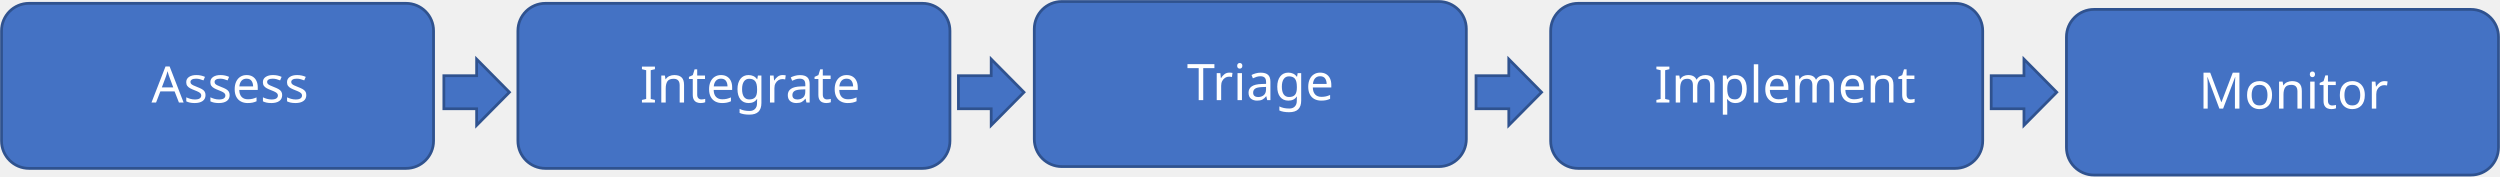
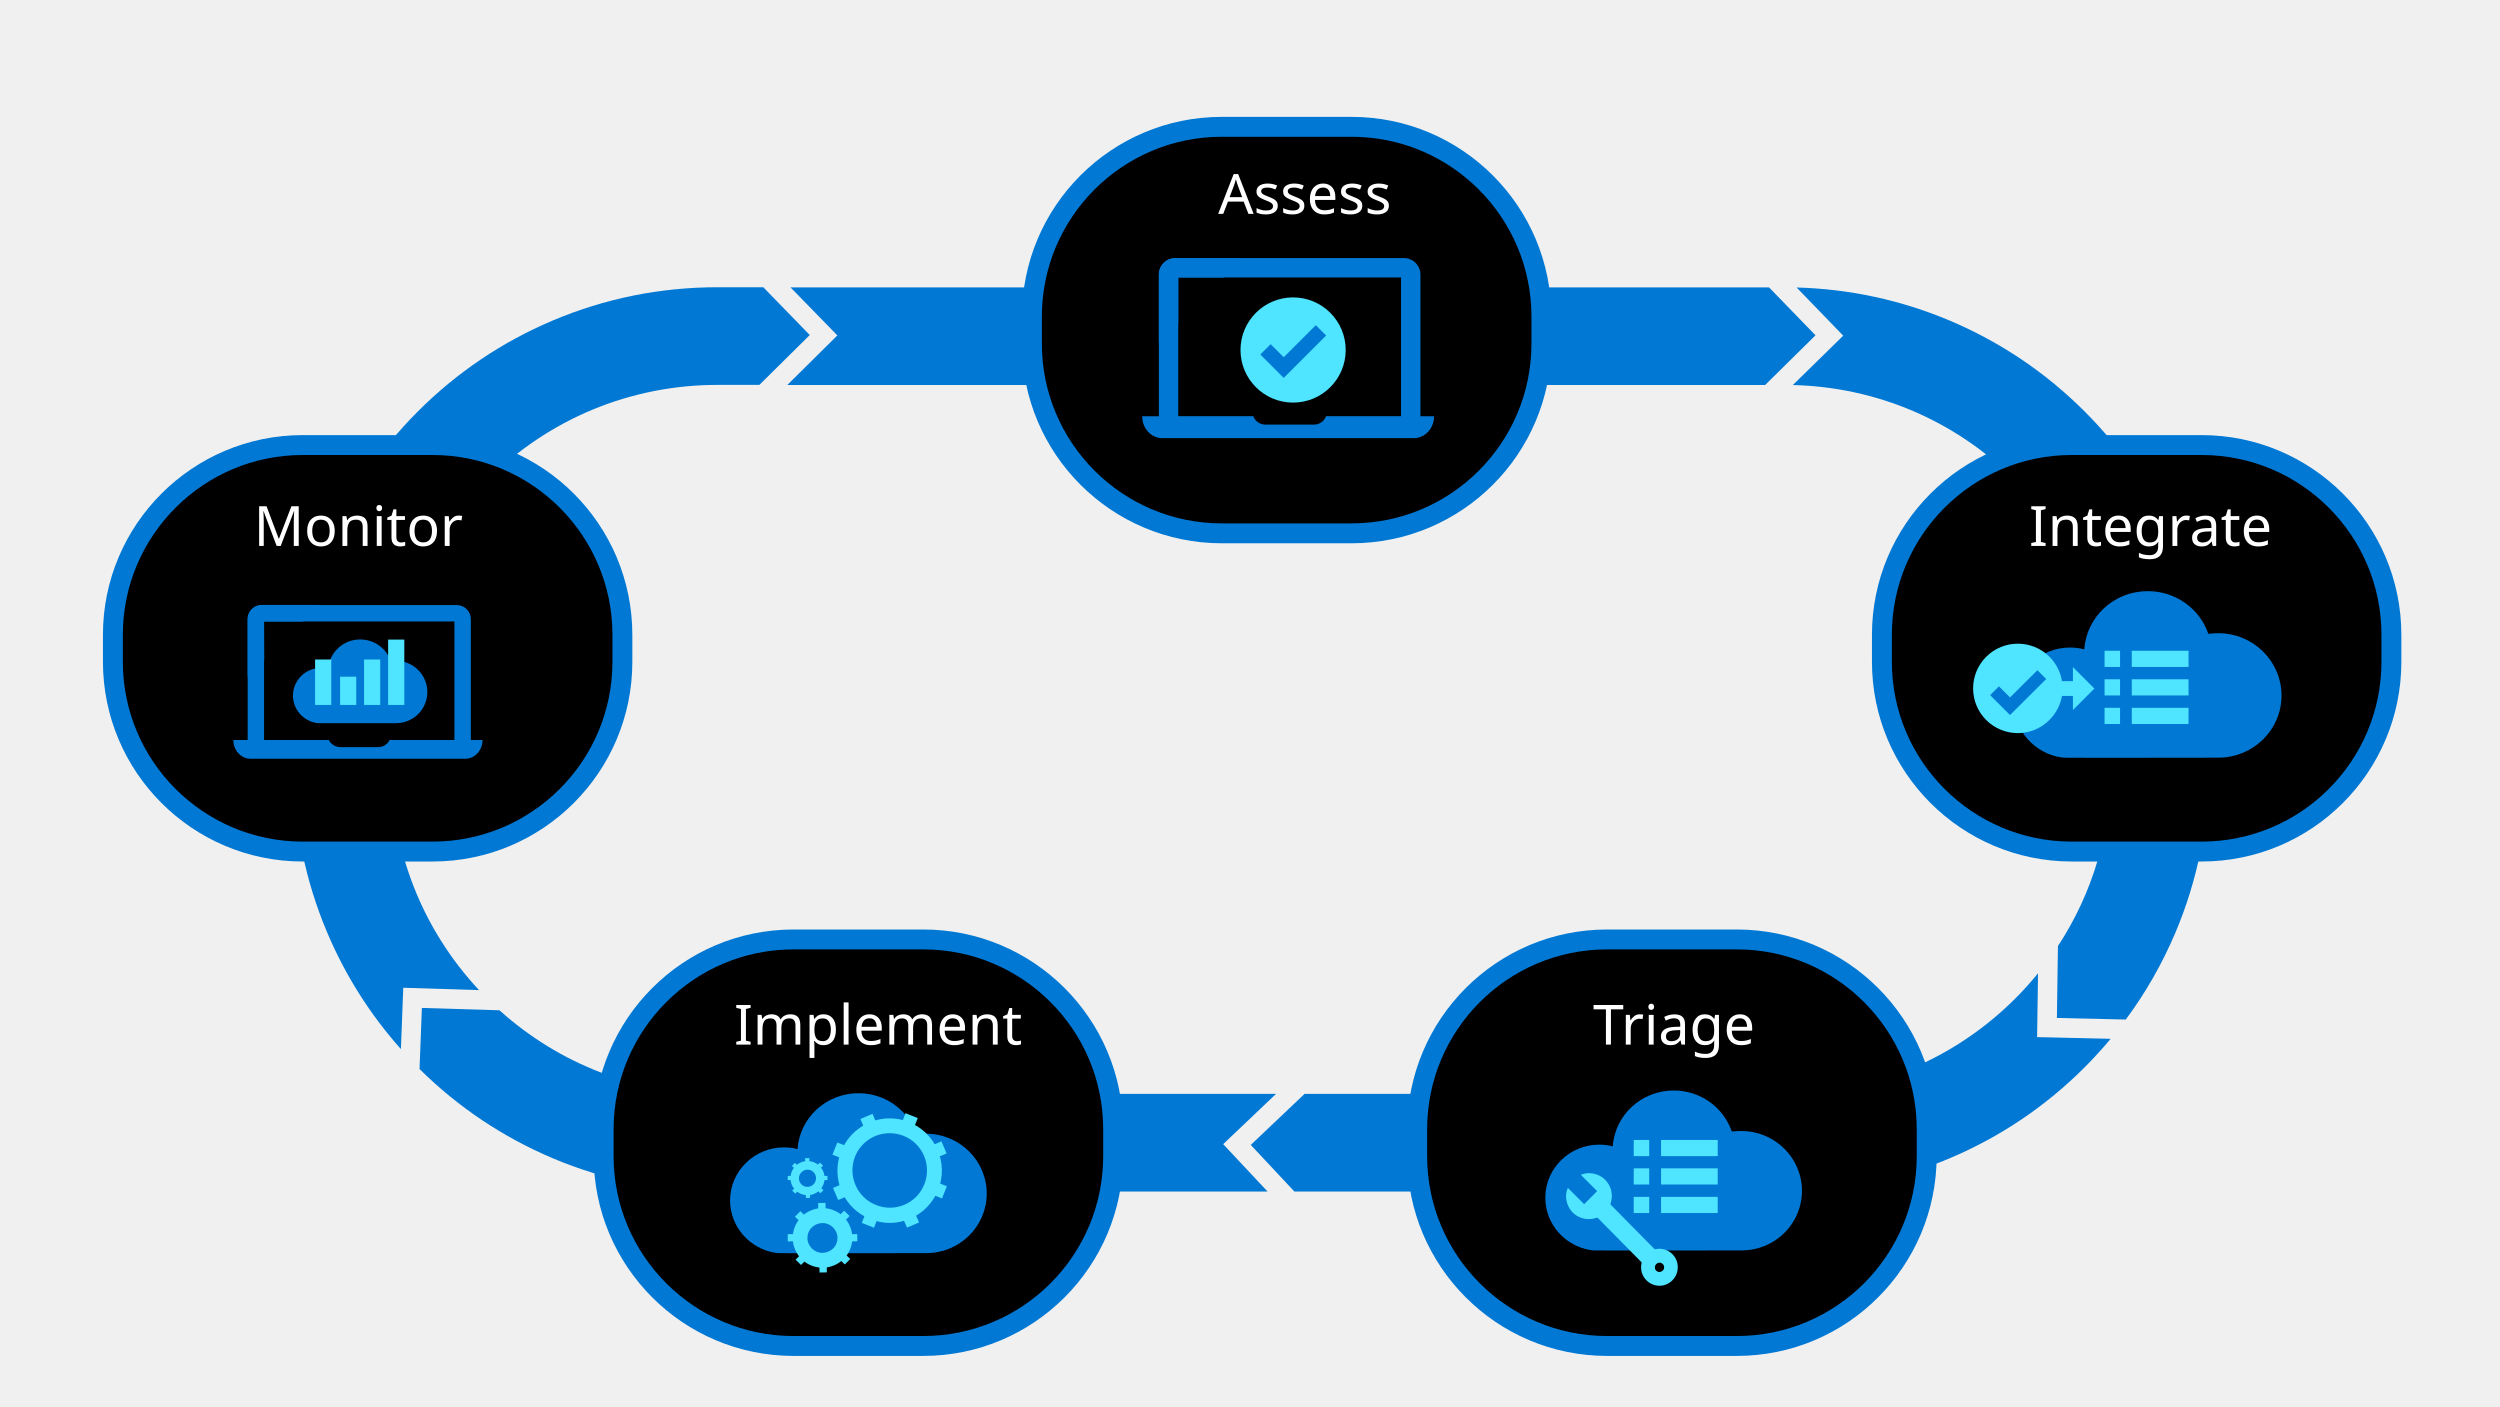
- <svg xmlns="http://www.w3.org/2000/svg" width="4120" height="291" overflow="hidden">
-   <defs>
-     <clipPath id="clip0">
-       <rect x="110" y="420" width="4120" height="291" />
-     </clipPath>
-   </defs>
-   <g clip-path="url(#clip0)" transform="translate(-110 -420)">
-     <path d="M112.5 470.834C112.5 445.797 132.797 425.5 157.834 425.5L779.166 425.5C804.203 425.5 824.5 445.797 824.5 470.834L824.5 652.166C824.5 677.203 804.203 697.5 779.166 697.5L157.834 697.5C132.797 697.5 112.5 677.203 112.5 652.166Z" stroke="#2F528F" stroke-width="4.583" stroke-miterlimit="8" fill="#4472C4" fill-rule="evenodd" />
-     <text fill="#FFFFFF" font-family="Calibri,Calibri_MSFontService,sans-serif" font-weight="400" font-size="83" transform="matrix(1 0 0 1 359.641 589)">Assess</text>
-     <path d="M963.5 470.834C963.5 445.797 983.797 425.5 1008.83 425.5L1630.17 425.5C1655.2 425.5 1675.5 445.797 1675.5 470.834L1675.5 652.166C1675.5 677.203 1655.2 697.5 1630.17 697.5L1008.83 697.5C983.797 697.5 963.5 677.203 963.5 652.166Z" stroke="#2F528F" stroke-width="4.583" stroke-miterlimit="8" fill="#4472C4" fill-rule="evenodd" />
-     <text fill="#FFFFFF" font-family="Calibri,Calibri_MSFontService,sans-serif" font-weight="400" font-size="83" transform="matrix(1 0 0 1 1164.61 589)">Integrate</text>
-     <path d="M1814.5 467.834C1814.5 442.797 1834.8 422.5 1859.83 422.5L2481.17 422.5C2506.2 422.5 2526.5 442.797 2526.5 467.834L2526.5 649.166C2526.5 674.203 2506.2 694.5 2481.17 694.5L1859.83 694.5C1834.8 694.5 1814.5 674.203 1814.5 649.166Z" stroke="#2F528F" stroke-width="4.583" stroke-miterlimit="8" fill="#4472C4" fill-rule="evenodd" />
-     <text fill="#FFFFFF" font-family="Calibri,Calibri_MSFontService,sans-serif" font-weight="400" font-size="83" transform="matrix(1 0 0 1 2066.11 585)">Triage</text>
-     <path d="M3515.5 481.001C3515.5 455.871 3535.87 435.5 3561 435.5L4182 435.5C4207.13 435.5 4227.5 455.871 4227.5 481.001L4227.5 662.999C4227.5 688.129 4207.13 708.5 4182 708.5L3561 708.5C3535.87 708.5 3515.5 688.129 3515.5 662.999Z" stroke="#2F528F" stroke-width="4.583" stroke-miterlimit="8" fill="#4472C4" fill-rule="evenodd" />
-     <text fill="#FFFFFF" font-family="Calibri,Calibri_MSFontService,sans-serif" font-weight="400" font-size="83" transform="matrix(1 0 0 1 3733.33 599)">Monitor</text>
-     <path d="M2665.5 470.834C2665.5 445.797 2685.8 425.5 2710.83 425.5L3332.17 425.5C3357.2 425.5 3377.5 445.797 3377.5 470.834L3377.5 652.166C3377.5 677.203 3357.2 697.5 3332.17 697.5L2710.83 697.5C2685.8 697.5 2665.5 677.203 2665.5 652.166Z" stroke="#2F528F" stroke-width="4.583" stroke-miterlimit="8" fill="#4472C4" fill-rule="evenodd" />
-     <text fill="#FFFFFF" font-family="Calibri,Calibri_MSFontService,sans-serif" font-weight="400" font-size="83" transform="matrix(1 0 0 1 2836.41 589)">Implement</text>
-     <path d="M841.5 544.75 895.5 544.75 895.5 517.5 949.5 572 895.5 626.5 895.5 599.25 841.5 599.25Z" stroke="#2F528F" stroke-width="4.583" stroke-miterlimit="8" fill="#4472C4" fill-rule="evenodd" />
-     <path d="M1689.5 544.75 1743.5 544.75 1743.5 517.5 1797.5 572 1743.5 626.5 1743.5 599.25 1689.5 599.25Z" stroke="#2F528F" stroke-width="4.583" stroke-miterlimit="8" fill="#4472C4" fill-rule="evenodd" />
-     <path d="M2542.5 544.75 2596.5 544.75 2596.5 517.5 2650.5 572 2596.5 626.5 2596.5 599.25 2542.5 599.25Z" stroke="#2F528F" stroke-width="4.583" stroke-miterlimit="8" fill="#4472C4" fill-rule="evenodd" />
-     <path d="M3391.5 544.75 3445.5 544.75 3445.5 517.5 3499.5 572 3445.5 626.5 3445.5 599.25 3391.5 599.25Z" stroke="#2F528F" stroke-width="4.583" stroke-miterlimit="8" fill="#4472C4" fill-rule="evenodd" />
+ <svg xmlns="http://www.w3.org/2000/svg" version="1.1" id="Layer_1" x="0px" y="0px" viewBox="0 0 1920 1080" style="enable-background:new 0 0 1920 1080;" xml:space="preserve">
+   <style type="text/css">
+ 	.st0{fill:none;}
+ 	.st1{fill:#0078D4;}
+ 	.st2{stroke:#0078D4;stroke-width:15.281;stroke-linecap:round;stroke-miterlimit:10;}
+ 	.st3{fill:#FFFFFF;}
+ 	.st4{font-family:'SegoeProDisplay-Semibold';}
+ 	.st5{font-size:42.653px;}
+ 	.st6{fill-rule:evenodd;clip-rule:evenodd;fill:#0078D4;}
+ 	.st7{fill:#4FE4FF;}
+ 	.st8{fill:none;stroke:#0078D4;stroke-width:9.538;stroke-miterlimit:10;}
+ 	.st9{fill:none;stroke:#4FE4FF;stroke-width:12.425;stroke-miterlimit:10;}
+ 	.st10{fill:none;stroke:#0078D4;stroke-width:11.209;stroke-miterlimit:10;}
+ </style>
+   <g>
+     <path class="st0" d="M1621.2,546.2c0-66.9-26.1-129.8-73.4-177.1c-45.8-45.8-106.3-71.7-170.9-73.3l-65,64l-10.5-10.7l54.2-53.4   h-751l-64.8,64.1l-10.5-10.7l54-53.4h-32.1c-66.9,0-129.8,26.1-177.1,73.4s-73.4,110.2-73.4,177.1v43.5c0,64,23.8,124.3,67.3,170.8   l86.9,2.6l-0.4,15l-70.7-2.1c46.1,41.5,105,64.2,167.5,64.2H980l65.1-61.9l10.3,10.9l-53.7,51h368.9c66.9,0,129.8-26.1,177.1-73.4   c6.1-6.1,11.9-12.6,17.3-19.2l1.4-96.9l15,0.2l-1.1,75.8c26.5-40.4,40.7-87.6,40.7-137v-43.5H1621.2z" />
+     <path class="st1" d="M980,840.1H551.1c-62.5,0-121.4-22.7-167.5-64.2l-59.6-1.8l-1.8,46.9c29.6,29.3,64,52.3,102.2,68.5   c40.2,17,82.8,25.6,126.7,25.6h422.4l-34.1-36.4L980,840.1z" />
+     <polygon class="st1" points="604.6,295.7 1355.6,295.7 1394.3,257.5 1358.6,220.7 607.1,220.7 643.1,257.6  " />
+     <path class="st1" d="M1376.9,295.7c64.6,1.6,125.1,27.4,170.9,73.3c47.3,47.3,73.4,110.2,73.4,177.1v43.5   c0,49.4-14.2,96.6-40.7,137l-0.8,55.2l52.9,1.2c15.3-20.6,28-42.9,38.1-66.7c17-40.2,25.6-82.8,25.6-126.7v-43.5   c0-43.9-8.6-86.6-25.6-126.7c-16.4-38.8-39.9-73.6-69.7-103.4c-29.9-29.9-64.7-53.3-103.4-69.7c-37.4-15.8-77-24.4-117.8-25.5   l35.8,37L1376.9,295.7z" />
+     <path class="st1" d="M367.9,760.4c-43.4-46.5-67.3-106.8-67.3-170.8v-43.5c0-66.9,26.1-129.8,73.4-177.1s110.2-73.4,177.1-73.4   h32.1l38.7-38.3l-35.7-36.7h-35.1c-43.9,0-86.6,8.6-126.7,25.6c-38.8,16.4-73.6,39.9-103.4,69.7c-29.9,29.9-53.3,64.7-69.7,103.4   c-17,40.2-25.6,82.8-25.6,126.7v43.5c0,43.9,8.6,86.6,25.6,126.7c13.9,32.9,32.9,62.9,56.6,89.5l1.8-47.1L367.9,760.4z" />
+     <path class="st1" d="M1565.2,747.5c-5.4,6.6-11.2,13.1-17.3,19.2c-47.3,47.3-110.2,73.4-177.1,73.4h-368.9l-41.3,39.2l33.5,35.8   h376.7c43.9,0,86.6-8.6,126.7-25.6c38.8-16.4,73.6-39.9,103.4-69.7c7.1-7.1,13.7-14.4,20.1-22l-56.5-1.3L1565.2,747.5z" />
  </g>
+   <path class="st2" d="M1690.8,654h-99.7c-80.5,0-145.8-65.3-145.8-145.8v-20.6c0-80.5,65.3-145.8,145.8-145.8h99.7  c80.5,0,145.8,65.3,145.8,145.8v20.6C1836.6,588.7,1771.4,654,1690.8,654z" />
+   <path class="st2" d="M332.2,654h-99.7C152,654,86.7,588.7,86.7,508.2v-20.6c0-80.5,65.3-145.8,145.8-145.8h99.7  c80.5,0,145.8,65.3,145.8,145.8v20.6C478,588.7,412.7,654,332.2,654z" />
+   <path class="st2" d="M1038,409.6h-99.7c-80.5,0-145.8-65.3-145.8-145.8v-20.6c0-80.5,65.3-145.8,145.8-145.8h99.7  c80.5,0,145.8,65.3,145.8,145.8v20.6C1183.8,344.3,1118.6,409.6,1038,409.6z" />
+   <path class="st2" d="M709.1,1033.7h-99.7c-80.5,0-145.8-65.3-145.8-145.8v-20.6c0-80.5,65.3-145.8,145.8-145.8h99.7  c80.5,0,145.8,65.3,145.8,145.8v20.6C854.9,968.4,789.6,1033.7,709.1,1033.7z" />
+   <text transform="matrix(1 0 0 1 1558.291 419.2528)" class="st3 st4 st5">Integrate</text>
+   <text transform="matrix(1 0 0 1 194.8809 419.2529)" class="st3 st4 st5">Monitor</text>
+   <text transform="matrix(1 0 0 1 563.7485 802.2759)" class="st3 st4 st5">Implement</text>
+   <g>
+     <g>
+       <g>
+         <path class="st6" d="M1752.2,534.2c0-26.5-21.8-47.9-48.6-47.9c-2.5,0-5,0.2-7.6,0.5c-6.4-18.9-24.7-32.8-46.5-32.8     c-25.9,0-47,19.6-48.8,44.7c-3.4-0.9-7.1-1.4-11-1.4c-23.6,0-43.1,18.9-43.1,42.4c0,21.2,15.8,38.8,36.4,42l2.5,0.2     c1.4,0.2,118.2,0,118.2,0C1730.7,581.8,1752.2,560.4,1752.2,534.2z" />
+       </g>
+     </g>
+     <path class="st7" d="M1574,552.9c5.2-5.2,8.4-11.7,9.6-18.4h8.4v10.8l16.5-16.5l-16.5-16.5v10.8h-8.4c-1.1-6.8-4.3-13.4-9.6-18.7   c-13.4-13.4-35.2-13.4-48.6,0c-13.4,13.4-13.4,35.2,0,48.6C1538.9,566.4,1560.6,566.4,1574,552.9z" />
+     <polyline class="st8" points="1531.8,530.5 1543.7,542.4 1568.1,518.1  " />
+     <g>
+       <line class="st9" x1="1637.2" y1="506" x2="1680.8" y2="506" />
+       <line class="st9" x1="1616.3" y1="506" x2="1628.2" y2="506" />
+       <line class="st9" x1="1637.2" y1="527.9" x2="1680.8" y2="527.9" />
+       <line class="st9" x1="1616.3" y1="527.9" x2="1628.2" y2="527.9" />
+       <line class="st9" x1="1637.2" y1="549.8" x2="1680.8" y2="549.8" />
+       <line class="st9" x1="1616.3" y1="549.8" x2="1628.2" y2="549.8" />
+     </g>
+   </g>
+   <g>
+     <path class="st2" d="M1333.9,1033.7h-99.7c-80.5,0-145.8-65.3-145.8-145.8v-20.6c0-80.5,65.3-145.8,145.8-145.8h99.7   c80.5,0,145.8,65.3,145.8,145.8v20.6C1479.7,968.4,1414.4,1033.7,1333.9,1033.7z" />
+     <text transform="matrix(1 0 0 1 1223.418 802.2755)" class="st3 st4 st5">Triage</text>
+     <g>
+       <g>
+         <g>
+           <path class="st6" d="M1383.9,914.6c0-25.4-20.9-46-46.6-46c-2.4,0-4.8,0.2-7.3,0.4c-6.2-18.2-23.7-31.5-44.6-31.5      c-24.8,0-45.1,18.8-46.8,42.9c-3.3-0.9-6.8-1.3-10.5-1.3c-22.6,0-41.3,18.2-41.3,40.7c0,20.4,15.2,37.2,34.9,40.3l2.4,0.2      c1.3,0.2,113.4,0,113.4,0C1363.2,960.4,1383.9,939.8,1383.9,914.6z" />
+         </g>
+       </g>
+       <g>
+         <line class="st9" x1="1275.7" y1="881.7" x2="1319.2" y2="881.7" />
+         <line class="st9" x1="1254.7" y1="881.7" x2="1266.6" y2="881.7" />
+         <line class="st9" x1="1275.7" y1="903.5" x2="1319.2" y2="903.5" />
+         <line class="st9" x1="1254.7" y1="903.5" x2="1266.6" y2="903.5" />
+         <line class="st9" x1="1275.7" y1="925.4" x2="1319.2" y2="925.4" />
+         <line class="st9" x1="1254.7" y1="925.4" x2="1266.6" y2="925.4" />
+       </g>
+       <g>
+         <path class="st7" d="M1272,970.8c0.5-0.5,1.1-0.8,1.8-1c1.9-0.4,3.8,0.9,4.2,2.8c0.2,1.2-0.1,2.4-1,3.2c-0.5,0.5-1.1,0.8-1.8,1     c-1.3,0.3-2.2-0.2-2.7-0.5s-1.3-1-1.5-2.3C1270.8,972.8,1271.2,971.6,1272,970.8 M1264.5,963.2c-3.2,3.2-4.8,8-3.9,12.8     c1.5,7.7,9,12.7,16.6,11.2c2.8-0.6,5.3-2,7.2-3.9c3.2-3.2,4.8-8,3.9-12.8c-1.5-7.7-9-12.7-16.6-11.2     C1268.9,959.9,1266.4,961.3,1264.5,963.2L1264.5,963.2z" />
+         <polygon class="st7" points="1266,974.8 1276,964.7 1230.3,918.4 1220.3,928.5    " />
+         <path class="st7" d="M1204.1,912.3l12.5,12.5l10-10l-12.5-12.5c5.6-2.7,13.8-1.2,18.6,3.7c6.9,6.9,6.9,18.2,0,25.1     s-18.1,6.9-25,0C1202.9,926.1,1201.3,918.2,1204.1,912.3z" />
+       </g>
+     </g>
+   </g>
+   <g>
+     <g>
+       <g>
+         <path class="st6" d="M757.8,916.7c0-25.4-20.9-46-46.6-46c-2.4,0-4.8,0.2-7.3,0.4c-6.2-18.2-23.7-31.5-44.6-31.5     c-24.8,0-45.1,18.8-46.8,42.9c-3.3-0.9-6.8-1.3-10.5-1.3c-22.6,0-41.3,18.2-41.3,40.7c0,20.4,15.2,37.2,34.9,40.3l2.4,0.2     c1.3,0.2,113.4,0,113.4,0C737.1,962.4,757.8,941.8,757.8,916.7z" />
+       </g>
+     </g>
+     <g>
+       <g>
+         <path class="st7" d="M683.3,858.9c-15.9,0-31,9.6-37.3,25.3c-8.2,20.6,1.8,43.9,22.4,52.1c4.9,1.9,9.9,2.9,14.8,2.9     c15.9,0,31-9.6,37.3-25.3c8.2-20.6-1.8-43.9-22.4-52.1C693.3,859.8,688.2,858.9,683.3,858.9 M683.3,870.3L683.3,870.3     c3.6,0,7.2,0.7,10.6,2c7.1,2.8,12.7,8.3,15.7,15.3s3.1,14.8,0.3,21.9c-4.4,11-14.8,18-26.6,18c-3.6,0-7.2-0.7-10.6-2.1     c-7.1-2.8-12.7-8.3-15.7-15.3s-3.1-14.8-0.3-21.9C661,877.4,671.5,870.3,683.3,870.3" />
+       </g>
+       <rect x="694.9" y="855.3" transform="matrix(0.3704 -0.9289 0.9289 0.3704 -359.2329 1190.708)" class="st7" width="7.6" height="10.1" />
+       <rect x="664.1" y="932.5" transform="matrix(0.3704 -0.9289 0.9289 0.3704 -450.3559 1210.673)" class="st7" width="7.5" height="10.1" />
+       <rect x="716.8" y="910.5" transform="matrix(0.3703 -0.9289 0.9289 0.3703 -394.8011 1246.296)" class="st7" width="10.1" height="7.6" />
+       <rect x="639.6" y="879.7" transform="matrix(0.3704 -0.9289 0.9289 0.3704 -414.7561 1155.096)" class="st7" width="10.1" height="7.5" />
+       <rect x="641.4" y="910.4" transform="matrix(0.9188 -0.3948 0.3948 0.9188 -309.0097 329.0887)" class="st7" width="7.6" height="10.1" />
+       <rect x="717.7" y="877.6" transform="matrix(0.9188 -0.3948 0.3948 0.9188 -289.864 356.5474)" class="st7" width="7.6" height="10.1" />
+       <rect x="694.6" y="933.5" transform="matrix(0.9188 -0.3948 0.3948 0.9188 -313.1895 352.3577)" class="st7" width="10.1" height="7.6" />
+       <rect x="661.9" y="857.1" transform="matrix(0.9188 -0.3947 0.3947 0.9188 -285.6561 333.1405)" class="st7" width="10.1" height="7.6" />
+       <g>
+         <path class="st7" d="M631.7,927.8c-0.1,0-0.2,0-0.3,0c-12.7,0.2-22.8,10.6-22.6,23.2c0.2,12.6,10.4,22.6,22.9,22.6     c0.1,0,0.2,0,0.3,0c12.7-0.2,22.8-10.6,22.6-23.2C654.4,937.9,644.2,927.8,631.7,927.8 M631.7,939.3c6.2,0,11.4,5.1,11.5,11.3     c0,3.1-1.1,6-3.3,8.1c-2.1,2.2-5,3.4-8.1,3.5h-0.2c-6.2,0-11.4-5.1-11.5-11.3c0-3.1,1.1-6,3.3-8.1c2.1-2.2,5-3.4,8.1-3.5H631.7     L631.7,939.3z" />
+       </g>
+       <polygon class="st7" points="634.1,928.5 628.4,928.6 628.4,923.9 634,923.8   " />
+       <polygon class="st7" points="629.3,972.6 629.4,977.3 635,977.2 635,972.6   " />
+       <polygon class="st7" points="658.4,947.8 658.4,953.3 653.7,953.4 653.6,947.8   " />
+       <polygon class="st7" points="605,947.8 605,953.4 609.8,953.3 609.7,947.8   " />
+       <polygon class="st7" points="614.1,964.3 618.3,968.4 615.2,971.5 611,967.4   " />
+       <polygon class="st7" points="648.3,929.8 652.5,933.9 649.4,937 645.2,932.9   " />
+       <polygon class="st7" points="645.6,968 649.8,963.9 653,966.9 648.8,971.1   " />
+       <polygon class="st7" points="610.5,934.4 614.7,930.2 617.9,933.3 613.7,937.5   " />
+       <g>
+         <path class="st7" d="M620.2,891.7c-0.1,0-0.1,0-0.2,0c-7.2,0.1-13,6-12.9,13.3c0.1,7.2,5.9,12.9,13.1,12.9c0.1,0,0.1,0,0.2,0     c7.2-0.1,13-6,12.9-13.3C633.2,897.5,627.4,891.7,620.2,891.7 M620.2,898.3c3.6,0,6.5,2.9,6.5,6.5c0,1.7-0.6,3.4-1.9,4.7     c-1.2,1.3-2.9,2-4.6,2h-0.1c-3.6,0-6.5-2.9-6.5-6.5c0-1.7,0.6-3.4,1.9-4.7C616.8,899,618.4,898.3,620.2,898.3L620.2,898.3z" />
+       </g>
+       <polygon class="st7" points="621.6,892.1 618.4,892.2 618.3,889.5 621.6,889.4   " />
+       <polygon class="st7" points="622.1,920 618.9,920 618.9,917.3 622.1,917.3   " />
+       <polygon class="st7" points="635.5,903.1 635.5,906.3 632.8,906.3 632.8,903.1   " />
+       <polygon class="st7" points="605,903.1 605,906.3 607.7,906.3 607.7,903.1   " />
+       <polygon class="st7" points="610.2,912.6 612.6,914.9 610.8,916.7 608.4,914.4   " />
+       <polygon class="st7" points="629.7,892.9 632.1,895.2 630.4,897 627.9,894.6   " />
+       <polygon class="st7" points="628.2,914.7 630.6,912.3 632.4,914.1 630,916.4   " />
+       <polygon class="st7" points="608.2,895.5 610.5,893.1 612.3,894.8 610,897.2   " />
+     </g>
+   </g>
+   <g>
+     <g>
+       <g>
+         <path class="st6" d="M328.2,531.5c0-13.3-10.9-24.1-24.4-24.1c-1.3,0-2.5,0.1-3.8,0.2c-3.2-9.5-12.4-16.5-23.4-16.5     c-13,0-23.6,9.9-24.5,22.5c-1.7-0.5-3.6-0.7-5.5-0.7c-11.9,0-21.6,9.5-21.6,21.3c0,10.7,7.9,19.5,18.3,21.1l1.3,0.1     c0.7,0.1,59.4,0,59.4,0C317.4,555.5,328.2,544.7,328.2,531.5z" />
+       </g>
+     </g>
+     <g>
+       <g>
+         <path class="st1" d="M350.8,581.3H201c-6,0-10.8-4.9-10.8-10.8v-95c0-6,4.9-10.8,10.8-10.8h149.8c6,0,10.8,4.9,10.8,10.8v95     C361.7,576.4,356.8,581.3,350.8,581.3z M202.8,568.6H349v-91.3H202.8V568.6z" />
+         <path class="st1" d="M357.4,582.7h-165c-7.3,0-13.2-6.4-13.2-14.4h191.4l0,0C370.6,576.2,364.7,582.7,357.4,582.7z" />
+         <g>
+           <path d="M290.4,573.8h-29c-5.5,0-10-4.5-10-10l0,0h48.9l0,0C300.3,569.4,295.9,573.8,290.4,573.8z" />
+         </g>
+       </g>
+       <g>
+         <polygon class="st0" points="202.8,568.6 349,568.6 349,477.3 232.6,477.3 202.8,507    " />
+         <path class="st1" d="M202.8,477.3h29.8l12.7-12.7H201c-6,0-10.8,4.9-10.8,10.8v44.3l12.7-12.7L202.8,477.3L202.8,477.3z" />
+       </g>
+     </g>
+     <line class="st9" x1="248.2" y1="541.4" x2="248.2" y2="506.5" />
+     <line class="st9" x1="267.4" y1="541.4" x2="267.4" y2="519.7" />
+     <line class="st9" x1="285.8" y1="541.4" x2="285.8" y2="506.5" />
+     <line class="st9" x1="304.3" y1="541.4" x2="304.3" y2="491.2" />
+   </g>
+   <g>
+     <g>
+       <g>
+         <path class="st1" d="M1078.2,334.9H902.7c-7,0-12.7-5.7-12.7-12.7V210.9c0-7,5.7-12.7,12.7-12.7h175.5c7,0,12.7,5.7,12.7,12.7     v111.3C1090.9,329.2,1085.2,334.9,1078.2,334.9z M904.9,320H1076V213.1H904.9V320z" />
+         <path class="st1" d="M1085.8,336.5H892.7c-8.6,0-15.5-7.5-15.5-16.8h224.2l0,0C1101.3,329,1094.4,336.5,1085.8,336.5z" />
+         <g>
+           <path d="M1009.1,326.1h-37.3c-5.5,0-10-4.5-10-10v-1.7h57.2v1.7C1019.1,321.7,1014.6,326.1,1009.1,326.1z" />
+         </g>
+       </g>
+       <g>
+         <polygon class="st0" points="904.9,320 1076,320 1076,213.1 939.7,213.1 904.9,247.9    " />
+         <path class="st1" d="M904.9,213.1h34.8l14.9-14.9h-51.9c-7,0-12.7,5.7-12.7,12.7v51.9l14.9-14.9V213.1z" />
+       </g>
+     </g>
+     <g>
+       <circle class="st7" cx="993.1" cy="268.8" r="40.4" />
+       <polyline class="st10" points="971.9,268.3 985.9,282.3 1014.5,253.7   " />
+     </g>
+   </g>
+   <text transform="matrix(1 0 0 1 935.5527 164.2623)" class="st3 st4 st5">Assess</text>
</svg>
